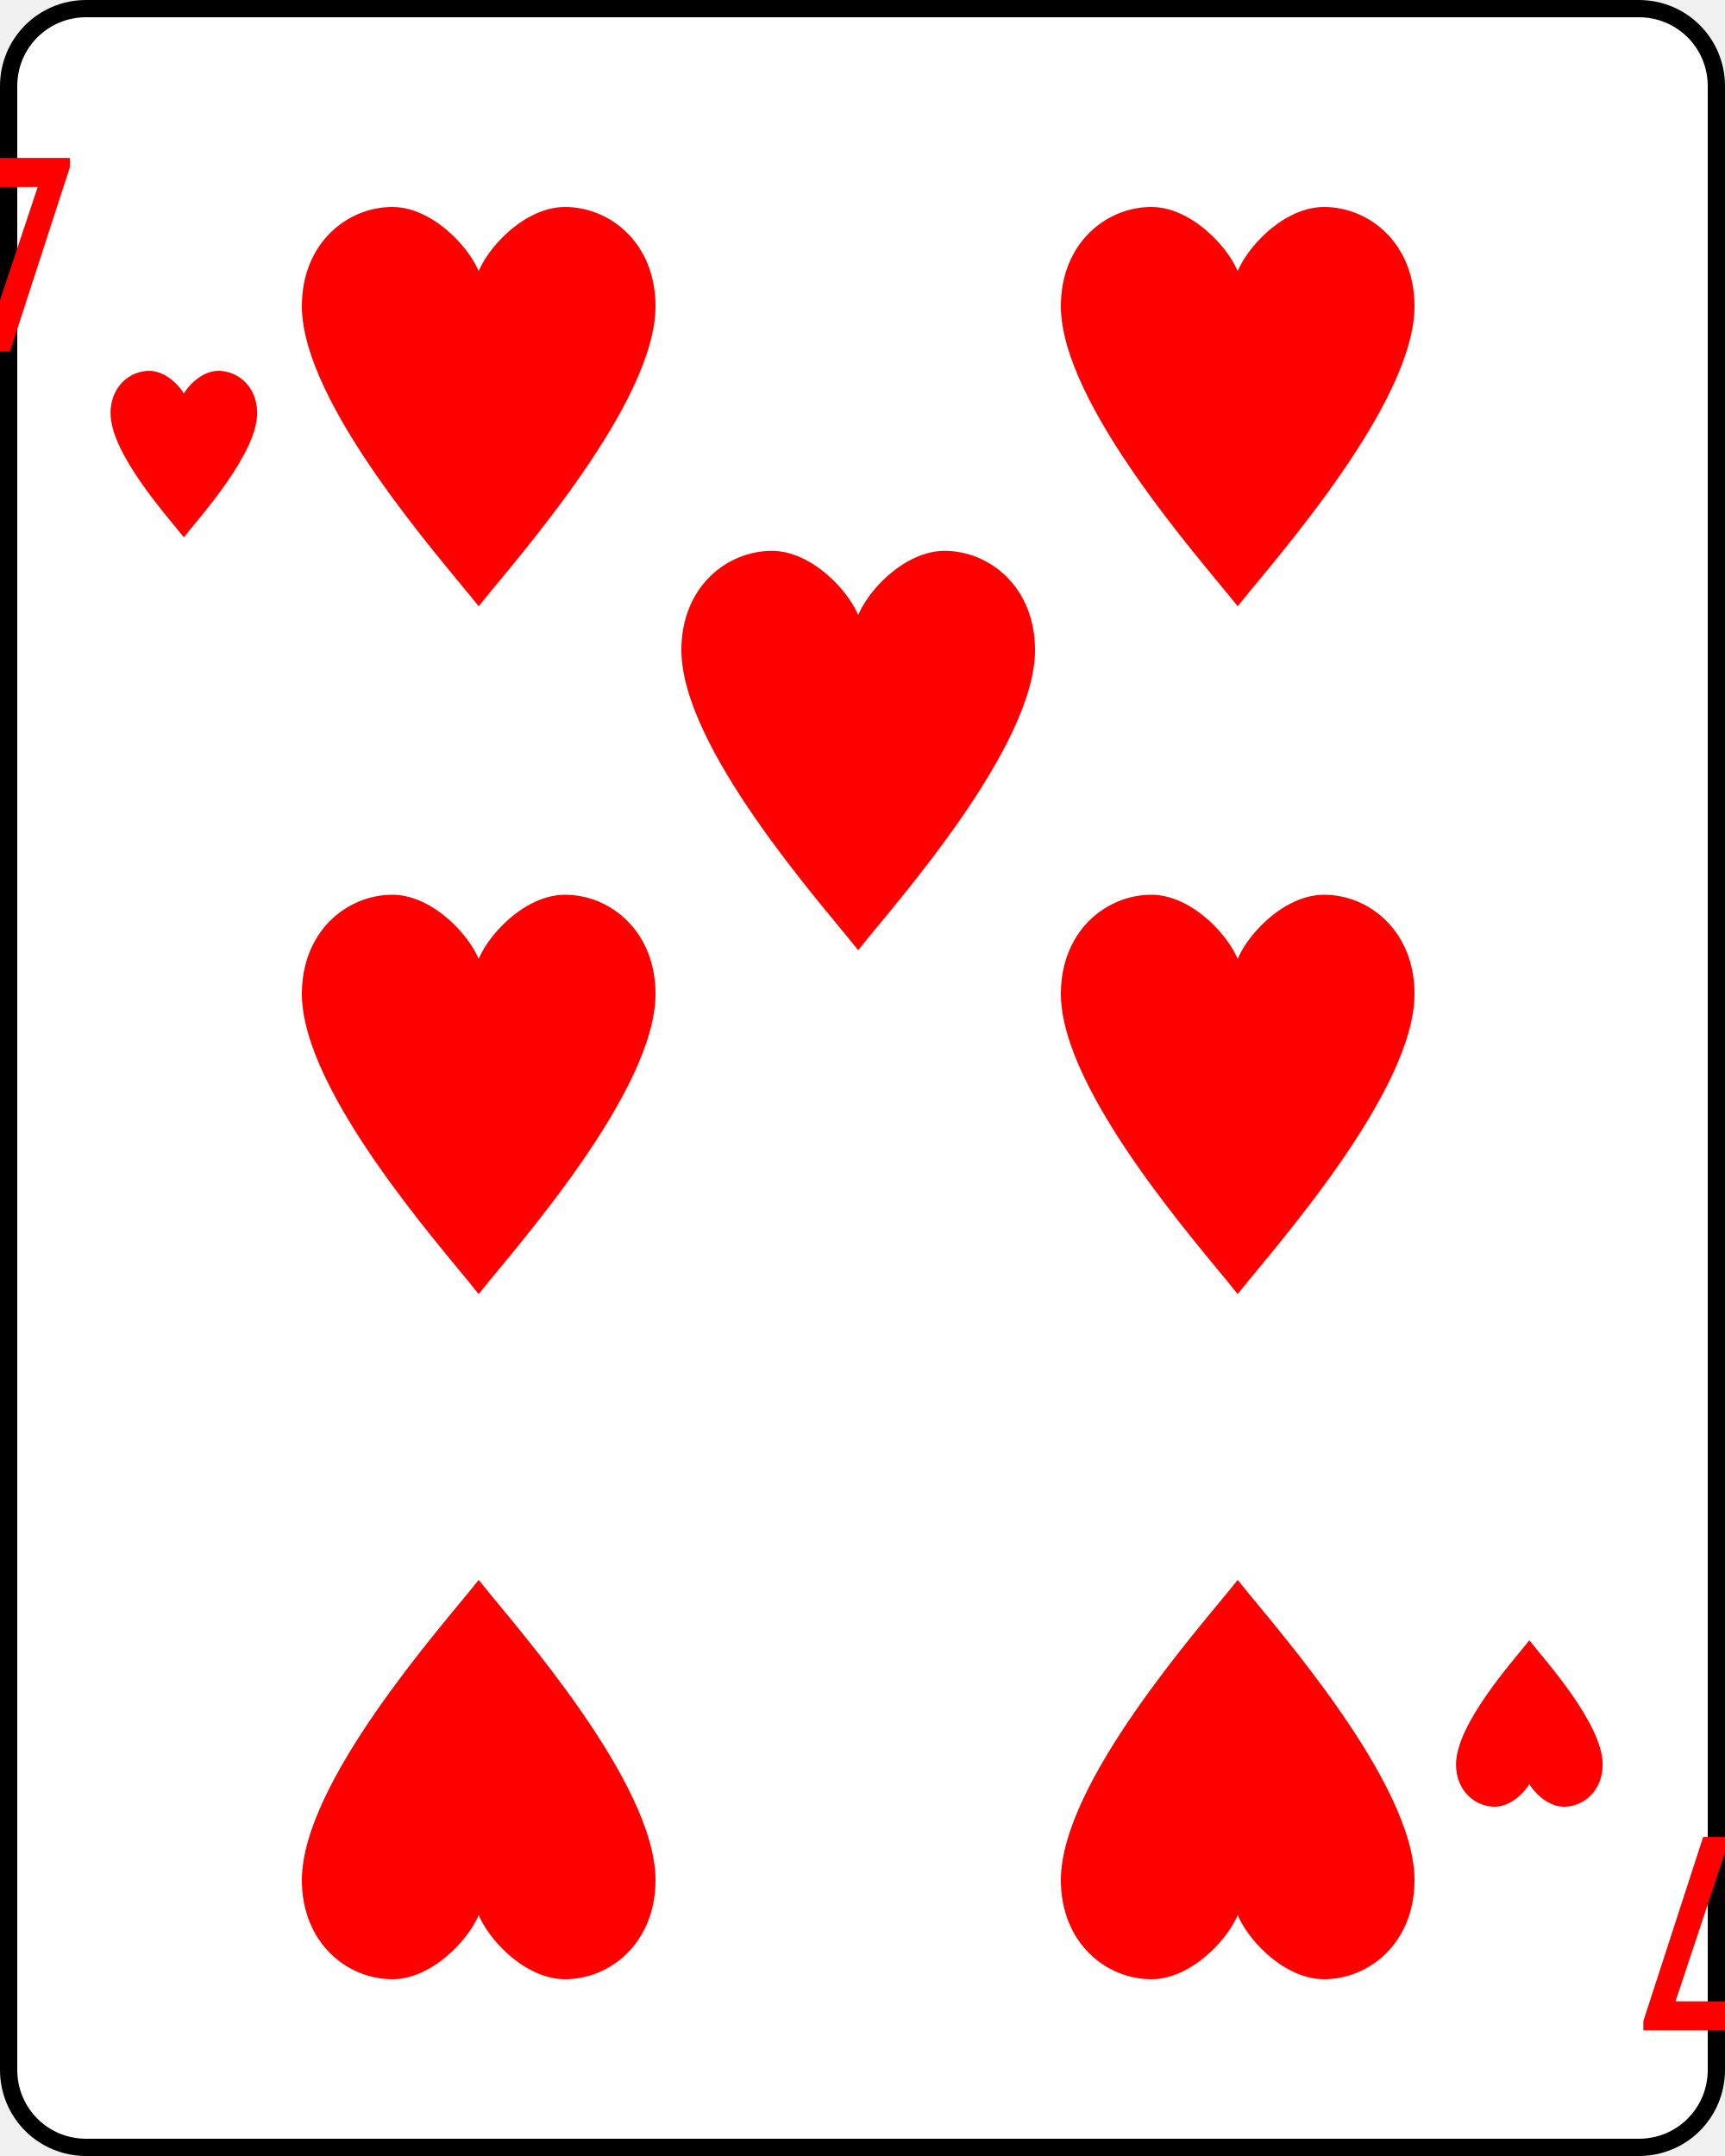
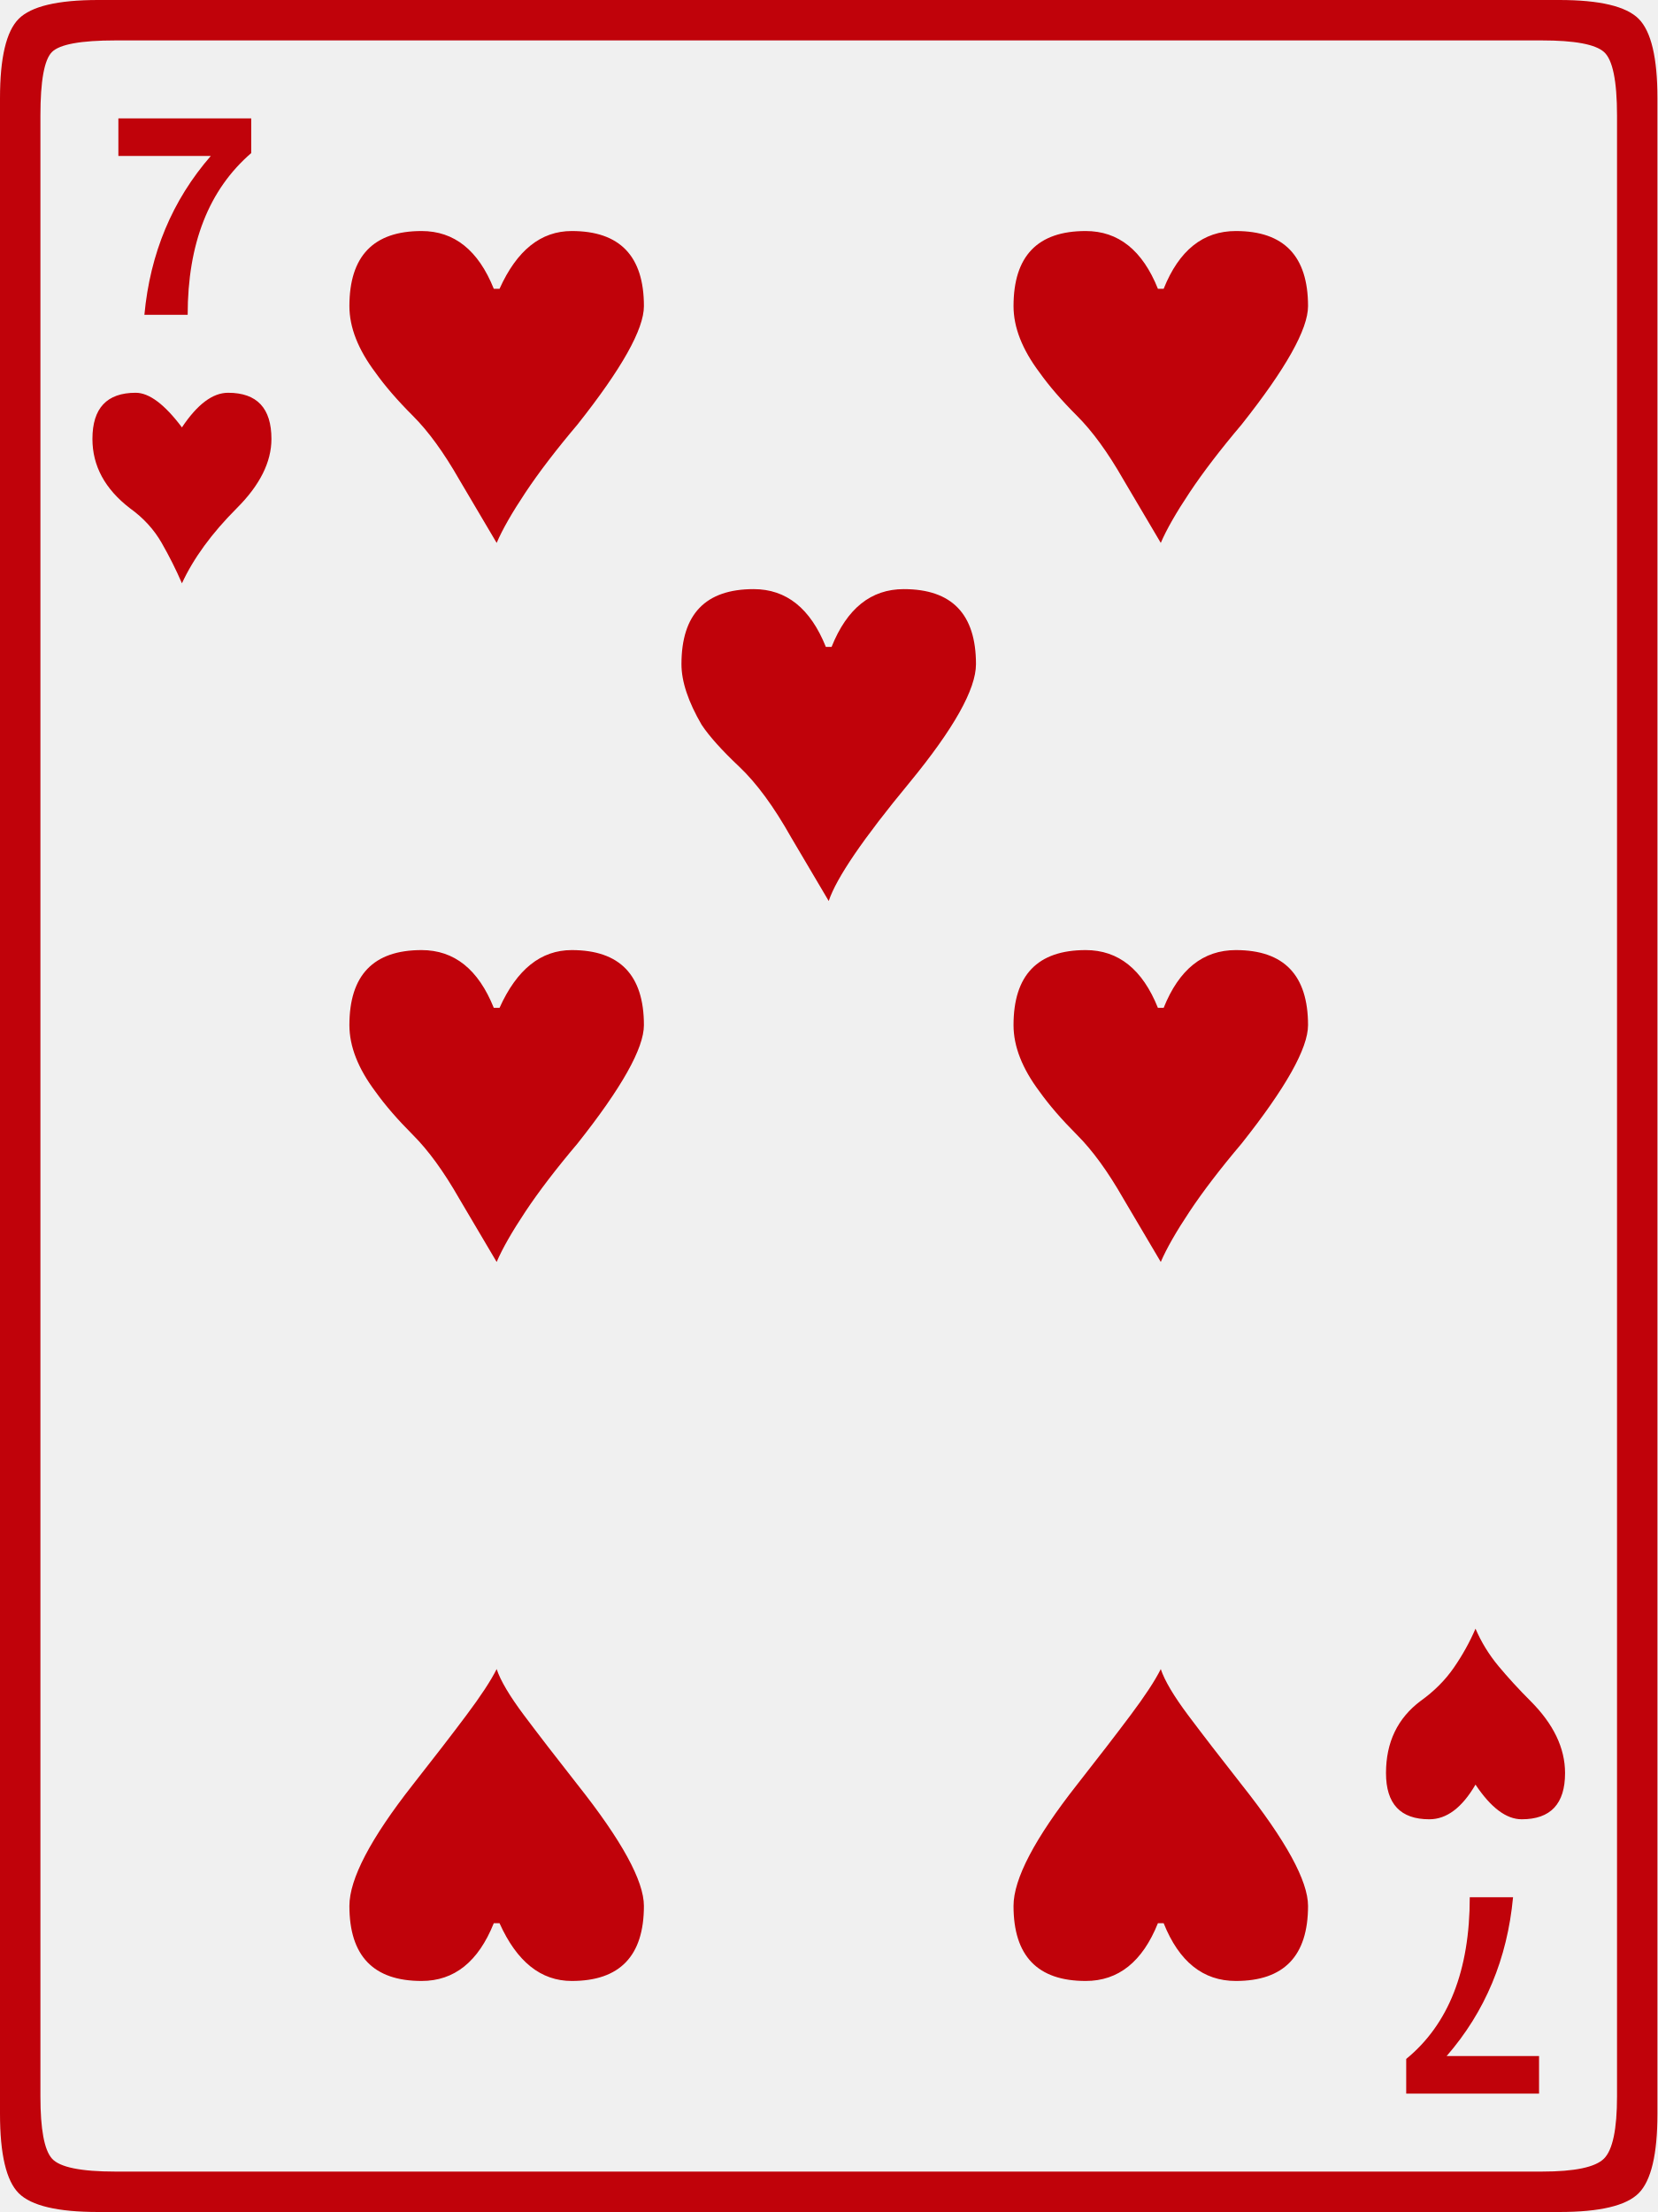
- <svg xmlns="http://www.w3.org/2000/svg" width="200" height="250" id="svg2" version="1.0">
-   <defs id="defs4" />
-   <g id="layer1">
-     <path style="fill:#ffffff;fill-opacity:1;fill-rule:evenodd;stroke:#000000;stroke-width:2;stroke-linecap:butt;stroke-linejoin:miter;stroke-opacity:1;stroke-miterlimit:4;stroke-dasharray:none" d="M 199,10 C 199,5 195,1 190,1 L 10,1 C 5,1 1,5 1,10 L 1,240 C 1,245 5,249 10,249 L 190,249 C 195,249 199,245 199,240 L 199,10 z " id="path3229" />
-     <text xml:space="preserve" style="font-size:32px;font-style:normal;font-variant:normal;font-weight:normal;font-stretch:normal;text-align:center;line-height:125%;writing-mode:lr-tb;text-anchor:middle;fill:#ff0000;fill-opacity:1;stroke:#ff0000;stroke-width:1px;stroke-linecap:butt;stroke-linejoin:miter;stroke-opacity:1;font-family:Nimbus Roman No9 L" x="21.22" y="40" id="text3225">
-       <tspan id="tspan3227" x="21.22" y="40" style="font-size:32px;font-style:normal;font-variant:normal;font-weight:normal;font-stretch:normal;text-align:center;line-height:125%;writing-mode:lr-tb;text-anchor:middle;fill:#ff0000;fill-opacity:1;stroke:#ff0000;stroke-opacity:1;font-family:Nimbus Roman No9 L">7</tspan>
-     </text>
-     <path style="fill:#ff0000;fill-opacity:1;fill-rule:evenodd;stroke:#ff0000;stroke-width:1px;stroke-linecap:butt;stroke-linejoin:miter;stroke-opacity:1" d="M 177.315,205.4 C 177.315,206.6 175.315,209 173.315,209 C 171.315,209 169.315,207.4 169.315,204.6 C 169.315,200.2 175.715,193 177.315,191 C 178.916,193 185.315,200.2 185.315,204.6 C 185.315,207.4 183.315,209 181.315,209 C 179.306,209 177.315,206.6 177.315,205.4 z " id="path3314" />
-     <path style="fill:#ff0000;fill-opacity:1;fill-rule:evenodd;stroke:#ff0000;stroke-width:1px;stroke-linecap:butt;stroke-linejoin:miter;stroke-opacity:1" d="M 21.316,47.1 C 21.316,45.9 19.316,43.5 17.316,43.5 C 15.316,43.5 13.316,45.1 13.316,47.9 C 13.316,52.3 19.715,59.5 21.316,61.5 C 22.916,59.5 29.316,52.3 29.316,47.9 C 29.316,45.1 27.316,43.5 25.316,43.5 C 23.306,43.5 21.316,45.9 21.316,47.1 z " id="path3316" />
-     <path style="fill:#ff0000;fill-opacity:1;fill-rule:evenodd;stroke:#ff0000;stroke-width:1px;stroke-linecap:butt;stroke-linejoin:miter;stroke-opacity:1" d="M 55.5,33.5 C 55.5,30.5 50.5,24.5 45.5,24.5 C 40.5,24.5 35.5,28.5 35.5,35.5 C 35.5,46.5 51.5,64.5 55.5,69.5 C 59.5,64.5 75.5,46.5 75.5,35.5 C 75.5,28.5 70.5,24.5 65.5,24.5 C 60.475,24.5 55.5,30.5 55.5,33.5 z " id="path3386" />
-     <path style="fill:#ff0000;fill-opacity:1;fill-rule:evenodd;stroke:#ff0000;stroke-width:1px;stroke-linecap:butt;stroke-linejoin:miter;stroke-opacity:1" d="M 143.5,33.5 C 143.5,30.5 138.5,24.5 133.5,24.5 C 128.5,24.5 123.5,28.5 123.5,35.5 C 123.5,46.5 139.5,64.5 143.5,69.5 C 147.5,64.5 163.5,46.5 163.5,35.5 C 163.5,28.5 158.5,24.5 153.5,24.5 C 148.475,24.5 143.5,30.5 143.5,33.5 z " id="path3388" />
-     <path style="fill:#ff0000;fill-opacity:1;fill-rule:evenodd;stroke:#ff0000;stroke-width:1px;stroke-linecap:butt;stroke-linejoin:miter;stroke-opacity:1" d="M 143.5,220 C 143.5,223 138.5,229 133.5,229 C 128.5,229 123.5,225 123.5,218 C 123.5,207 139.5,189 143.5,184 C 147.5,189 163.5,207 163.5,218 C 163.5,225 158.5,229 153.5,229 C 148.475,229 143.5,223 143.5,220 z " id="path3390" />
-     <path style="fill:#ff0000;fill-opacity:1;fill-rule:evenodd;stroke:#ff0000;stroke-width:1px;stroke-linecap:butt;stroke-linejoin:miter;stroke-opacity:1" d="M 55.5,220 C 55.5,223 50.5,229 45.5,229 C 40.5,229 35.5,225 35.5,218 C 35.5,207 51.5,189 55.5,184 C 59.5,189 75.5,207 75.5,218 C 75.5,225 70.5,229 65.5,229 C 60.475,229 55.5,223 55.5,220 z " id="path3392" />
-     <path style="fill:#ff0000;fill-opacity:1;fill-rule:evenodd;stroke:#ff0000;stroke-width:1px;stroke-linecap:butt;stroke-linejoin:miter;stroke-opacity:1" d="M 55.5,113.25 C 55.5,110.25 50.5,104.25 45.5,104.25 C 40.5,104.25 35.5,108.25 35.5,115.25 C 35.5,126.25 51.5,144.25 55.5,149.25 C 59.5,144.25 75.5,126.25 75.5,115.25 C 75.5,108.25 70.5,104.25 65.5,104.25 C 60.475,104.25 55.5,110.25 55.5,113.25 z " id="path3426" />
-     <path style="fill:#ff0000;fill-opacity:1;fill-rule:evenodd;stroke:#ff0000;stroke-width:1px;stroke-linecap:butt;stroke-linejoin:miter;stroke-opacity:1" d="M 143.5,113.25 C 143.5,110.25 138.5,104.25 133.5,104.25 C 128.5,104.25 123.5,108.25 123.5,115.25 C 123.5,126.25 139.5,144.25 143.5,149.25 C 147.5,144.25 163.5,126.25 163.5,115.25 C 163.5,108.25 158.5,104.25 153.5,104.25 C 148.475,104.25 143.5,110.25 143.5,113.25 z " id="path3461" />
-     <path style="fill:#ff0000;fill-opacity:1;fill-rule:evenodd;stroke:#ff0000;stroke-width:1px;stroke-linecap:butt;stroke-linejoin:miter;stroke-opacity:1" d="M 99.5,73.375 C 99.5,70.375 94.5,64.375 89.5,64.375 C 84.5,64.375 79.5,68.375 79.5,75.375 C 79.5,86.375 95.5,104.375 99.5,109.375 C 103.5,104.375 119.5,86.375 119.5,75.375 C 119.5,68.375 114.5,64.375 109.5,64.375 C 104.475,64.375 99.5,70.375 99.5,73.375 z " id="path3574" />
-     <text xml:space="preserve" style="font-size:32px;font-style:normal;font-variant:normal;font-weight:normal;font-stretch:normal;text-align:center;line-height:125%;writing-mode:lr-tb;text-anchor:middle;fill:#ff0000;fill-opacity:1;stroke:#ff0000;stroke-width:1px;stroke-linecap:butt;stroke-linejoin:miter;stroke-opacity:1;font-family:Nimbus Roman No9 L" x="-177.411" y="-213.752" id="text3633" transform="scale(-1,-1)">
-       <tspan id="tspan3635" x="-177.411" y="-213.752" style="font-size:32px;font-style:normal;font-variant:normal;font-weight:normal;font-stretch:normal;text-align:center;line-height:125%;writing-mode:lr-tb;text-anchor:middle;fill:#ff0000;fill-opacity:1;stroke:#ff0000;stroke-opacity:1;font-family:Nimbus Roman No9 L">7</tspan>
-     </text>
+ <svg xmlns="http://www.w3.org/2000/svg" xmlns:xlink="http://www.w3.org/1999/xlink" width="495.938pt" height="661.828pt" viewBox="0 0 495.938 661.828" version="1.1" id="svg39719">
+   <defs id="defs39700">
+     <g id="g39695">
+       <symbol overflow="visible" id="glyph0-0">
+         <path style="stroke:none" d="" id="path39683" />
+       </symbol>
+       <symbol overflow="visible" id="glyph0-1">
+         <path style="stroke:none" d="" id="path39686" />
+       </symbol>
+       <symbol overflow="visible" id="glyph1-0">
+         <path style="stroke:none" d="M 82.078,0 V -616.891 H 436.312 V 0 Z M 126.141,-44.062 H 393.125 V -572.828 H 126.141 Z m 0,0" id="path39689" />
+       </symbol>
+       <symbol overflow="visible" id="glyph1-1">
+         <path style="stroke:none" d="M 73.438,0 C 61.344,0 53.418,-1.867 49.672,-5.609 45.93,-9.355 44.062,-17.281 44.062,-29.375 v -603.078 c 0,-12.09 1.867,-20.008 5.609,-23.75 3.746,-3.746 11.672,-5.625 23.766,-5.625 H 510.625 c 12.09,0 20.008,1.879 23.75,5.625 3.746,3.742 5.625,11.66 5.625,23.75 V -29.375 c 0,12.094 -1.879,20.02 -5.625,23.766 C 530.633,-1.867 522.715,0 510.625,0 Z m 5.188,-12.094 h 426.812 c 9.789,0 15.984,-1.297 18.578,-3.891 2.59,-2.59 3.891,-8.785 3.891,-18.578 v -592.703 c 0,-10.363 -1.301,-16.695 -3.891,-19 -2.594,-2.309 -8.789,-3.469 -18.578,-3.469 H 78.625 c -10.367,0 -16.707,1.16 -19.016,3.469 -2.305,2.305 -3.453,8.637 -3.453,19 V -34.562 c 0,9.793 1.148,15.988 3.453,18.578 2.309,2.594 8.648,3.891 19.016,3.891 z m 8.641,-555.547 c 1.727,-18.434 8.352,-34.281 19.875,-47.531 H 79.484 v -11.234 h 39.75 v 10.375 c -12.68,10.949 -19.016,27.082 -19.016,48.391 z m 105.406,68.25 -11.234,-19.016 c -4.605,-8.059 -9.215,-14.395 -13.828,-19 -4.605,-4.602 -8.348,-8.926 -11.219,-12.969 -5.188,-6.902 -7.781,-13.523 -7.781,-19.859 0,-14.977 7.195,-22.469 21.594,-22.469 9.789,0 16.992,5.762 21.609,17.281 h 1.719 c 5.184,-11.52 12.391,-17.281 21.609,-17.281 14.395,0 21.594,7.492 21.594,22.469 0,6.906 -6.629,18.715 -19.875,35.422 -6.336,7.492 -11.52,14.262 -15.547,20.312 -4.031,6.043 -6.914,11.082 -8.641,15.109 z m 198.719,0 -11.234,-19.016 c -4.605,-8.059 -9.215,-14.395 -13.828,-19 -4.605,-4.602 -8.348,-8.926 -11.219,-12.969 -5.188,-6.902 -7.781,-13.523 -7.781,-19.859 0,-14.977 7.195,-22.469 21.594,-22.469 9.789,0 16.992,5.762 21.609,17.281 H 392.25 c 4.613,-11.52 11.816,-17.281 21.609,-17.281 14.395,0 21.594,7.492 21.594,22.469 0,6.906 -6.629,18.715 -19.875,35.422 -6.336,7.492 -11.52,14.262 -15.547,20.312 -4.031,6.043 -6.914,11.082 -8.641,15.109 z M 98.5,-487.297 c -1.73,-4.027 -3.754,-8.062 -6.062,-12.094 -2.305,-4.027 -5.473,-7.488 -9.5,-10.375 -7.48,-5.758 -11.219,-12.672 -11.219,-20.734 0,-9.207 4.316,-13.812 12.953,-13.812 4.027,0 8.641,3.457 13.828,10.359 4.602,-6.902 9.207,-10.359 13.812,-10.359 8.645,0 12.969,4.605 12.969,13.812 0,6.918 -3.461,13.832 -10.375,20.734 -7.48,7.492 -12.949,14.98 -16.406,22.469 z m 193.531,95.047 -11.234,-19.016 c -5.18,-9.215 -10.363,-16.273 -15.547,-21.172 -5.188,-4.895 -8.934,-9.066 -11.234,-12.516 -4.031,-6.914 -6.047,-12.969 -6.047,-18.156 0,-14.965 7.195,-22.453 21.594,-22.453 9.789,0 16.992,5.762 21.609,17.281 h 1.719 c 4.613,-11.52 11.816,-17.281 21.609,-17.281 14.395,0 21.594,7.488 21.594,22.453 0,7.492 -6.629,19.301 -19.875,35.422 -13.824,16.711 -21.887,28.523 -24.188,35.438 z m -99.359,108 -11.234,-19.016 c -4.605,-8.059 -9.215,-14.395 -13.828,-19 -4.605,-4.613 -8.348,-8.938 -11.219,-12.969 -5.188,-6.902 -7.781,-13.531 -7.781,-19.875 0,-14.965 7.195,-22.453 21.594,-22.453 9.789,0 16.992,5.762 21.609,17.281 h 1.719 c 5.184,-11.52 12.391,-17.281 21.609,-17.281 14.395,0 21.594,7.488 21.594,22.453 0,6.918 -6.629,18.727 -19.875,35.422 -6.336,7.492 -11.52,14.262 -15.547,20.312 -4.031,6.055 -6.914,11.098 -8.641,15.125 z m 198.719,0 -11.234,-19.016 c -4.605,-8.059 -9.215,-14.395 -13.828,-19 -4.605,-4.613 -8.348,-8.938 -11.219,-12.969 -5.188,-6.902 -7.781,-13.531 -7.781,-19.875 0,-14.965 7.195,-22.453 21.594,-22.453 9.789,0 16.992,5.762 21.609,17.281 H 392.25 c 4.613,-11.52 11.816,-17.281 21.609,-17.281 14.395,0 21.594,7.488 21.594,22.453 0,6.918 -6.629,18.727 -19.875,35.422 -6.336,7.492 -11.52,14.262 -15.547,20.312 -4.031,6.055 -6.914,11.098 -8.641,15.125 z M 471.75,-117.5 c -8.648,0 -12.969,-4.609 -12.969,-13.828 0,-9.215 3.457,-16.414 10.375,-21.594 4.027,-2.883 7.336,-6.195 9.922,-9.938 2.59,-3.746 4.754,-7.641 6.484,-11.672 1.727,4.031 4.031,7.777 6.906,11.234 2.883,3.461 6.055,6.918 9.516,10.375 6.914,6.906 10.375,14.105 10.375,21.594 0,9.219 -4.324,13.828 -12.969,13.828 -4.605,0 -9.215,-3.457 -13.828,-10.375 -4.031,6.918 -8.637,10.375 -13.812,10.375 z m -301.547,48.375 c -14.398,0 -21.594,-7.484 -21.594,-22.453 0,-8.07 6.332,-20.172 19,-36.297 6.34,-8.059 11.672,-14.973 15.984,-20.734 4.32,-5.758 7.348,-10.367 9.078,-13.828 1.152,3.461 3.891,8.07 8.203,13.828 4.32,5.762 9.648,12.676 15.984,20.734 13.246,16.711 19.875,28.809 19.875,36.297 0,14.969 -7.199,22.453 -21.594,22.453 -9.219,0 -16.426,-5.758 -21.609,-17.281 h -1.719 c -4.617,11.523 -11.82,17.281 -21.609,17.281 z m 198.719,0 c -14.398,0 -21.594,-7.484 -21.594,-22.453 0,-8.07 6.336,-20.172 19.016,-36.297 6.332,-8.059 11.656,-14.973 15.969,-20.734 4.32,-5.758 7.348,-10.367 9.078,-13.828 1.152,3.461 3.891,8.07 8.203,13.828 4.32,5.762 9.648,12.676 15.984,20.734 13.246,16.711 19.875,28.809 19.875,36.297 0,14.969 -7.199,22.453 -21.594,22.453 -9.793,0 -16.996,-5.758 -21.609,-17.281 h -1.719 c -4.617,11.523 -11.82,17.281 -21.609,17.281 z m 95.906,33.703 v -10.375 c 12.676,-10.363 19.016,-26.488 19.016,-48.375 h 12.953 c -1.73,18.43 -8.355,34.27 -19.875,47.516 h 27.656 v 11.234 z m 0,0" id="path39692" />
+       </symbol>
+     </g>
+     <clipPath id="clip1">
+       <path d="M 0,0 H 651.969 V 793.699 H 0 Z m 0,0" id="path39697" />
+     </clipPath>
+   </defs>
+   <g style="fill:#C0020A;fill-opacity:1" id="g39708" transform="translate(-77.8514,-59.36285)">
+     <use xlink:href="#glyph0-1" x="32.513" y="735.392" id="use39706" width="100%" height="100%" />
+   </g>
+   <g style="fill:#C0020A;fill-opacity:1" id="g39712" transform="translate(-77.8514,-59.36285)">
+     <use xlink:href="#glyph0-1" x="324.397" y="735.392" id="use39710" width="100%" height="100%" />
+   </g>
+   <g style="fill:#C0020A;fill-opacity:1" id="g39716" transform="translate(-77.8514,-59.36285)">
+     <use xlink:href="#glyph1-1" x="33.789" y="721.191" id="use39714" width="100%" height="100%" />
  </g>
</svg>
